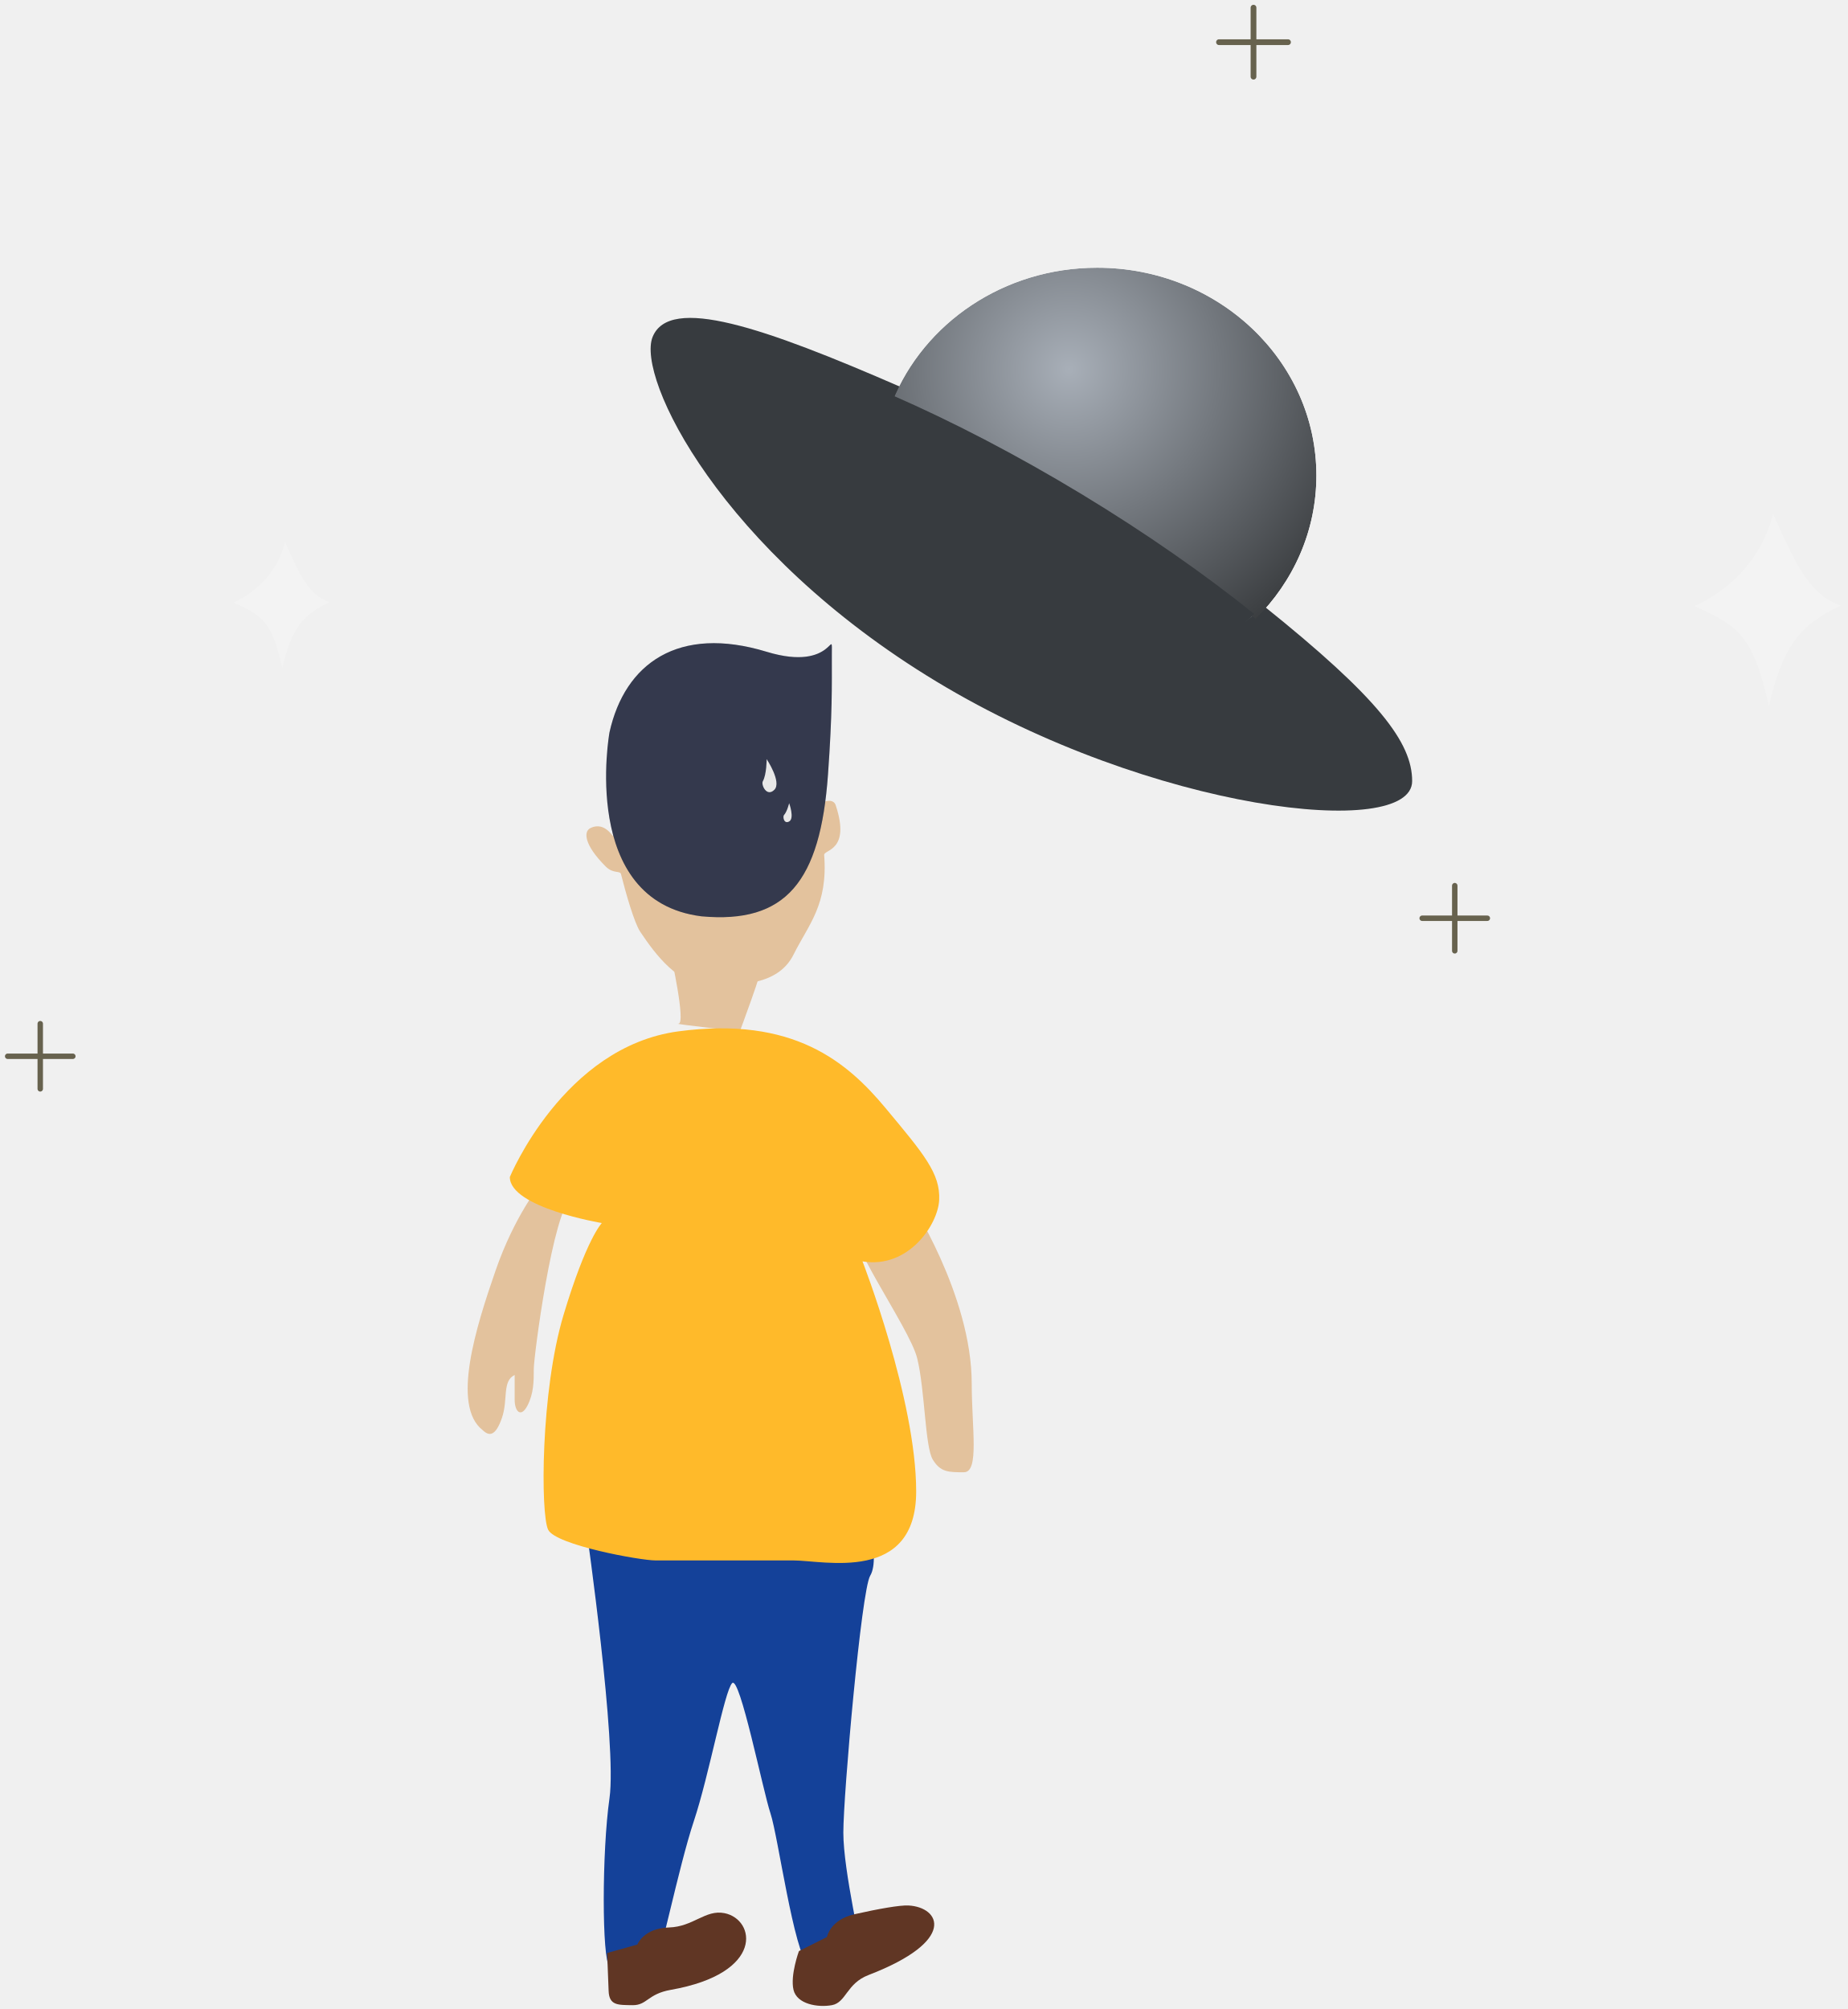
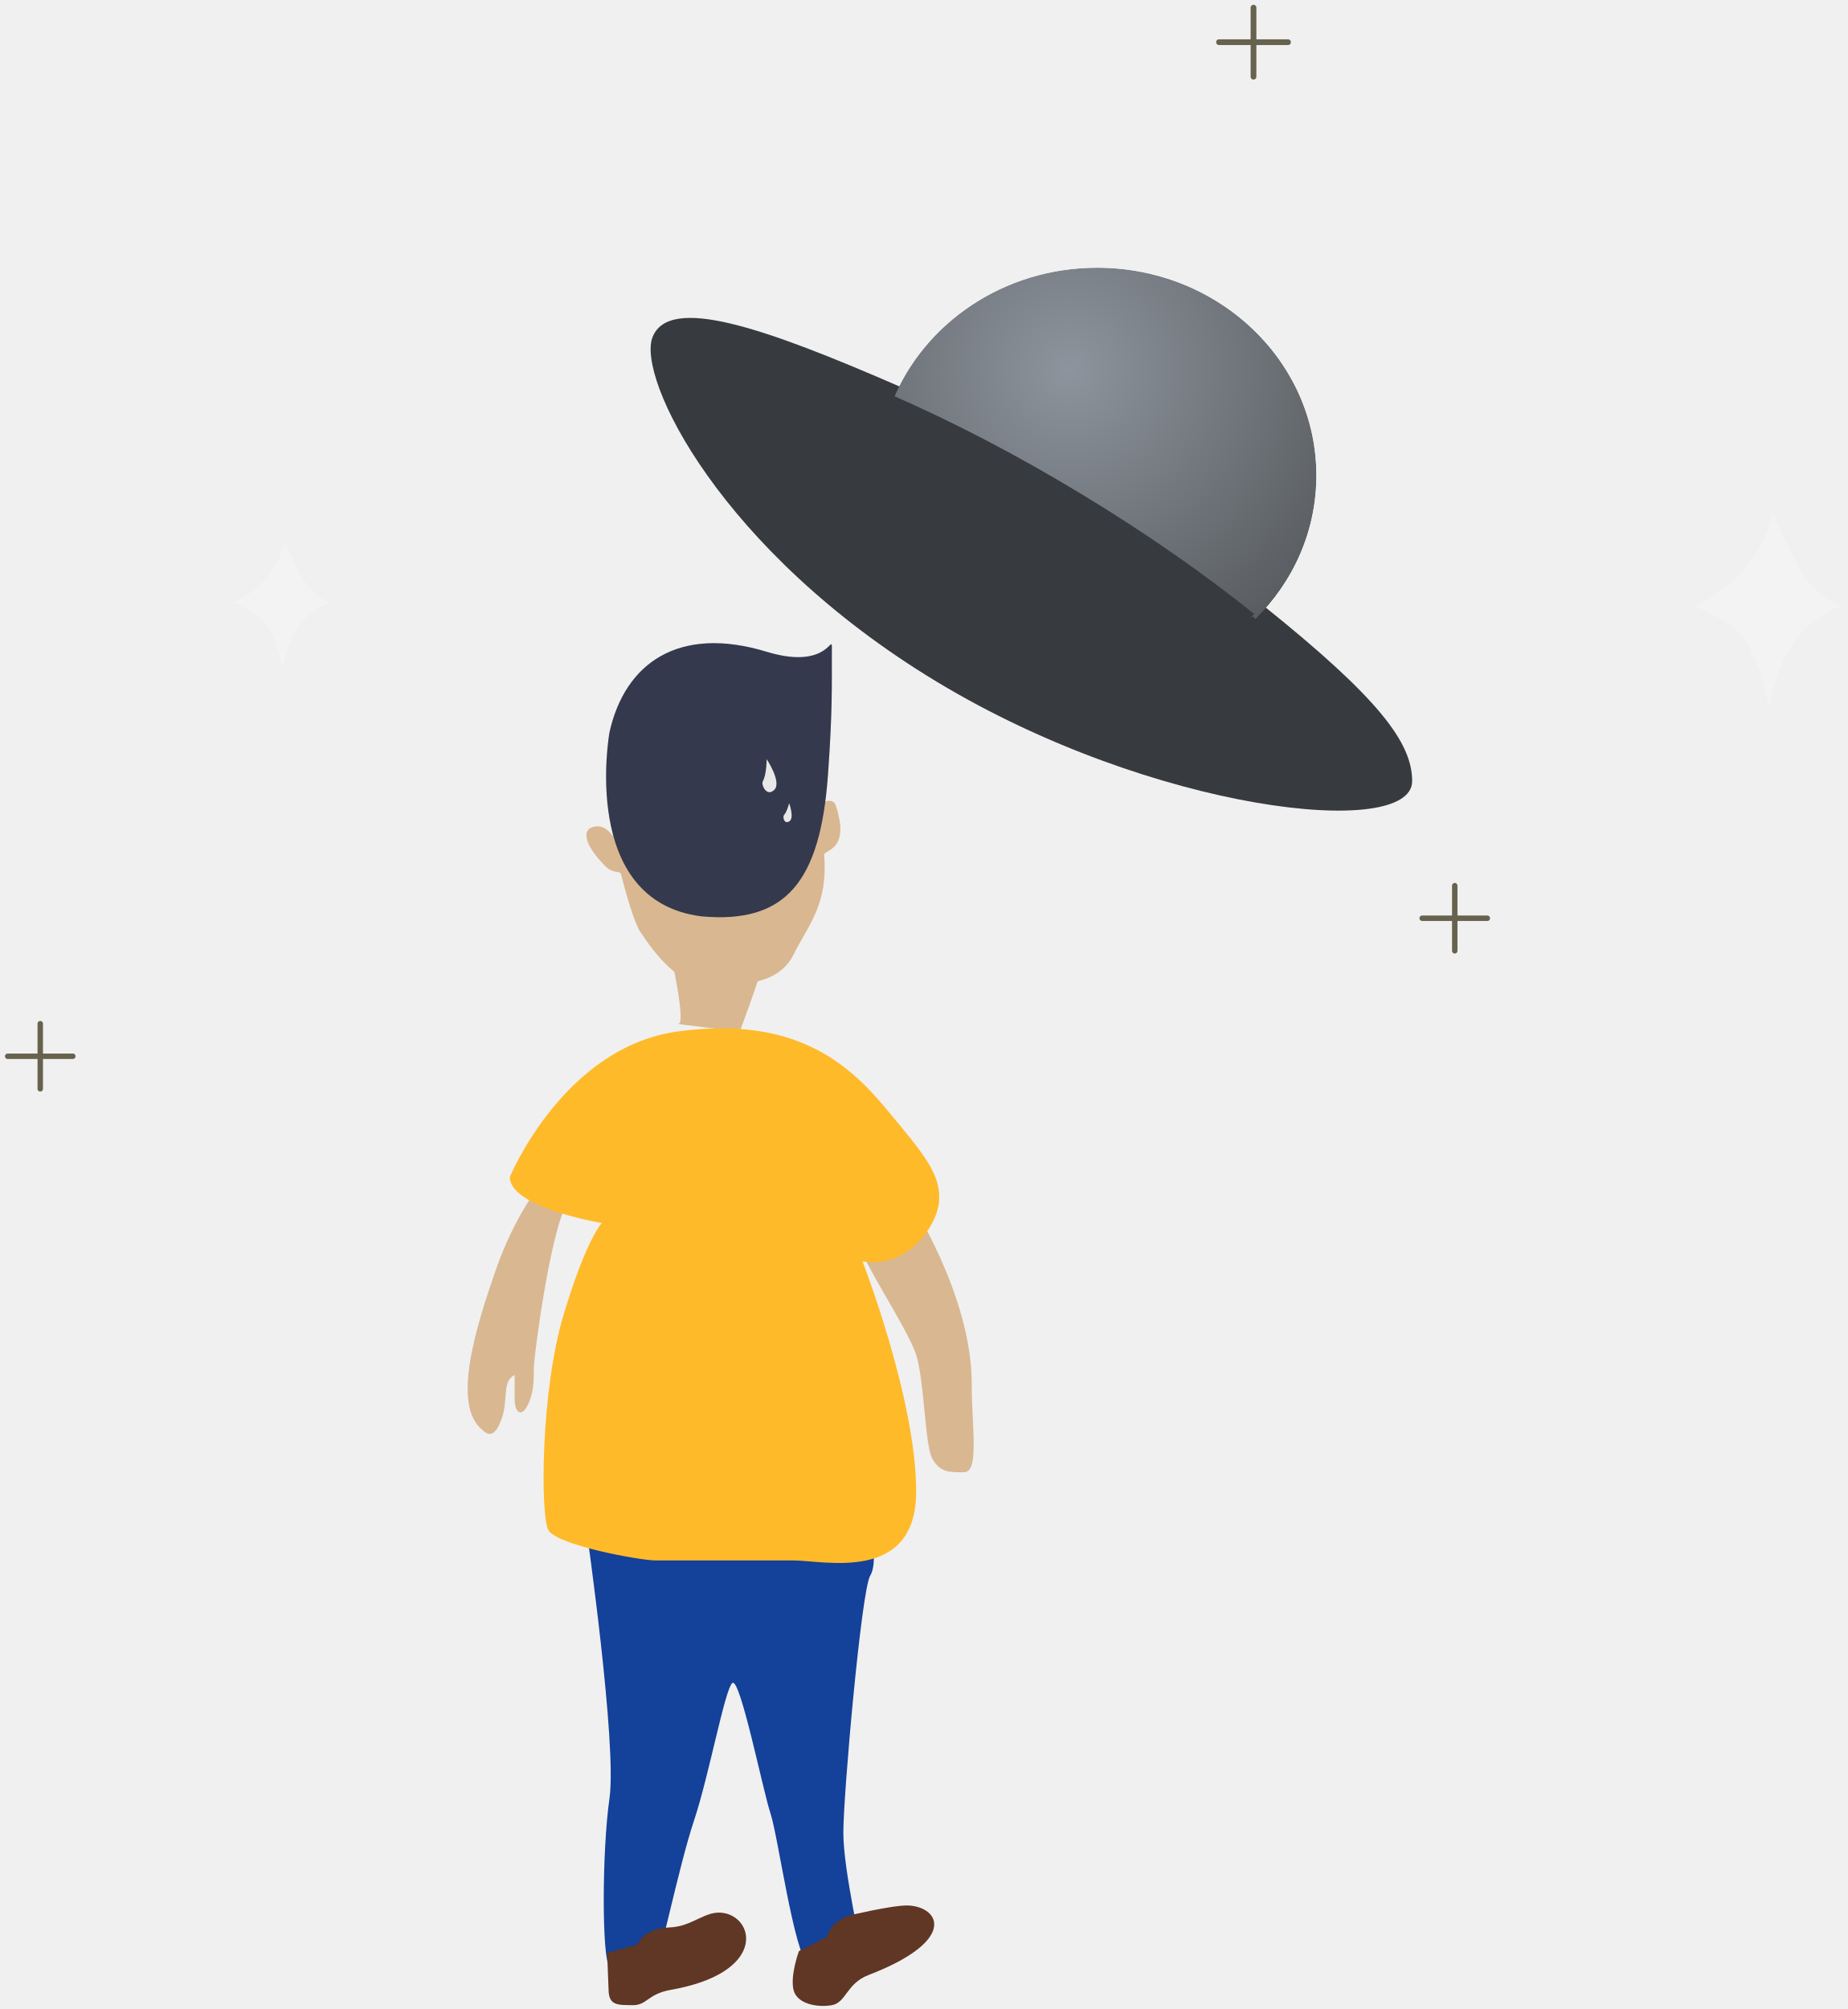
<svg xmlns="http://www.w3.org/2000/svg" xmlns:xlink="http://www.w3.org/1999/xlink" width="241px" height="262px" viewBox="0 0 241 262" version="1.1">
  <defs>
    <path d="M0,17.442 C7.777,20.806 16.258,25.15 24.793,30.272 L24.793,30.272 C33.249,35.345 40.908,40.662 47.383,45.813 L47.383,45.813 C52.293,40.949 55.314,34.358 55.314,27.097 L55.314,27.097 C55.314,12.132 42.512,0 26.719,0 L26.719,0 C14.517,0 4.106,7.247 0,17.442" id="path-1" />
    <radialGradient cx="41.654%" cy="28.939%" fx="41.654%" fy="28.939%" r="128.191%" gradientTransform="translate(0.416544,0.289394),scale(0.828237,1),rotate(74.81377),translate(-0.416544,-0.289394)" id="radialGradient-3">
-       <stop stop-color="#A8AFB8" offset="0%" />
-       <stop stop-color="#0B0C0C" offset="100%" />
+       <stop stop-color="#8D949D" offset="0%" />
+       <stop stop-color="#424445" offset="100%" />
    </radialGradient>
    <polygon id="path-4" points="1.66531504e-16 -4.44091149e-16 19.105 -4.44091149e-16 19.105 25.075 1.66531504e-16 25.075" />
  </defs>
  <g id="空状态插画-暗色" stroke="none" stroke-width="1" fill="none" fill-rule="evenodd">
    <g id="旧版缺省状态-browser-too-old" transform="translate(-279, -226)">
      <g id="browser-too-old" transform="translate(280, 227)">
        <g id="Fill-2" transform="translate(83.86343, 40.45845)" fill="#373B3F" fill-rule="nonzero">
          <path d="M79.91,37.514 C74.717,42.694 67.407,45.928 59.299,45.928 C43.547,45.928 30.778,33.745 30.778,18.717 C30.778,15.301 31.445,12.033 32.648,9.022 C14.724,1.215 2.459,-2.999 0.256,2.49 C-1.866,7.78 9.094,30.395 37.283,47.426 C65.471,64.455 99.328,68.127 99.328,60.407 C99.328,55.414 95.036,49.633 79.91,37.514" id="路径" />
        </g>
        <g id="Fill-3-Clipped" transform="translate(115.3866, 33.9137)">
          <mask id="mask-2" fill="white">
            <use xlink:href="#path-1" />
          </mask>
          <g id="path-1" />
          <path d="M0,17.442 C7.777,20.806 16.258,25.15 24.793,30.272 L24.793,30.272 C33.249,35.345 40.908,40.662 47.383,45.813 L47.383,45.813 C52.293,40.949 55.314,34.358 55.314,27.097 L55.314,27.097 C55.314,12.132 42.512,0 26.719,0 L26.719,0 C14.517,0 4.106,7.247 0,17.442" id="Fill-3" fill="url(#radialGradient-3)" fill-rule="nonzero" mask="url(#mask-2)" />
        </g>
        <g id="编组">
          <path d="M141.998,87.5 C150.1,87.5 157.404,84.263 162.594,79.074 C156.141,73.893 148.506,68.546 140.078,63.443 C131.571,58.293 123.118,53.924 115.368,50.541 C114.165,53.558 113.499,56.829 113.499,60.25 C113.499,75.3 126.259,87.5 141.998,87.5" id="Fill-5" fill="#373B3F" fill-rule="nonzero" />
          <g transform="translate(219.9954, 66.01349)" id="Fill-7-Clipped">
            <mask id="mask-5" fill="white">
              <use xlink:href="#path-4" />
            </mask>
            <g id="path-4" />
            <path d="M1.66531504e-16,12.021 C1.66531504e-16,12.021 8.002,8.987 10.272,-4.44091149e-16 C13.542,7.37 15.228,10.557 19.105,11.958 C13.826,14.435 11.533,17.217 9.727,25.075 C7.654,15.817 5.767,14.619 1.66531504e-16,12.021" id="Fill-7" fill="#FFFFFF" fill-rule="nonzero" opacity="0.2" mask="url(#mask-5)" />
          </g>
          <path d="M29.453,77.572 C29.453,77.572 34.693,75.585 36.181,69.7 C38.321,74.526 39.426,76.613 41.965,77.531 C38.509,79.153 37.006,80.975 35.823,86.121 C34.466,80.057 33.229,79.273 29.453,77.572" id="Fill-9" fill="#FFFFFF" fill-rule="nonzero" opacity="0.2" />
          <path d="M75.499,198.501 C75.499,198.501 79.499,226.501 78.499,233.501 C77.499,240.501 77.499,254.501 78.499,255.501 C79.499,256.501 82.999,259.001 83.999,257.001 C84.999,255.001 87.499,242.501 89.499,236.501 C91.499,230.501 93.499,219.501 94.499,218.501 C95.499,217.501 98.499,232.501 99.499,235.501 C100.499,238.501 102.499,253.501 104.499,255.501 C106.499,257.501 111.499,255.501 111.499,254.501 C111.499,253.501 108.999,243.001 108.999,238.001 C108.999,233.001 111.349,206.418 112.499,204.501 C113.999,202.001 111.499,194.501 111.499,194.501 L75.499,198.501 Z" id="Fill-11" fill="#144199" fill-rule="nonzero" />
-           <path d="M117.616,155.501 C117.616,155.501 125.745,167.885 125.745,179.442 C125.745,185.222 126.761,191.001 124.728,191.001 C122.696,191.001 121.68,191.001 120.665,189.35 C119.648,187.698 119.648,180.269 118.633,176.141 C117.616,172.013 108.471,159.629 110.504,157.978 C112.536,156.326 117.616,155.501 117.616,155.501" id="Fill-13" fill="#E3C29D" fill-rule="nonzero" />
-           <path d="M69.455,153.501 C69.455,153.501 66.129,157.504 63.635,164.708 C61.14,171.913 57.813,182.32 61.972,185.522 C62.803,186.322 63.635,186.322 64.466,183.921 C65.298,181.52 64.466,179.118 66.129,178.317 L66.129,181.52 C66.129,183.121 66.96,183.921 67.792,182.32 C68.623,180.719 68.623,179.118 68.623,177.517 C68.623,175.916 71.118,156.703 73.612,155.102 C76.107,153.501 69.455,153.501 69.455,153.501" id="Fill-15" fill="#E3C29D" fill-rule="nonzero" />
-           <path d="M86.499,123.501 C86.499,123.501 88.499,132.501 87.499,132.501 C86.499,132.501 95.499,133.501 95.499,133.501 C95.499,133.501 98.499,125.501 98.499,124.501 C98.499,123.501 86.499,123.501 86.499,123.501" id="Fill-17" fill="#E3C29D" fill-rule="nonzero" />
-           <path d="M78.499,105.5 C78.499,105.5 78.608,106.022 78.999,108 C79.098,108.502 77.999,106 75.999,107 C75.102,107.448 75.173,109.174 77.999,112 C78.999,113 79.872,112.496 79.999,113 C80.646,115.572 81.743,119.367 82.499,120.501 C84.499,123.501 87.499,127.501 91.499,127.501 C95.499,127.501 100.499,127.501 102.499,123.501 C104.499,119.501 106.999,117.001 106.499,110.5 C106.444,109.784 109.999,110 107.999,104 C107.552,102.658 104.999,104 104.999,105 C104.999,108.064 104.499,99.5 104.499,99.5 L78.499,105.5 Z" id="Fill-19" fill="#E3C29D" fill-rule="nonzero" />
+           <path d="M117.616,155.501 C117.616,155.501 125.745,167.885 125.745,179.442 C125.745,185.222 126.761,191.001 124.728,191.001 C122.696,191.001 121.68,191.001 120.665,189.35 C119.648,187.698 119.648,180.269 118.633,176.141 C117.616,172.013 108.471,159.629 110.504,157.978 C112.536,156.326 117.616,155.501 117.616,155.501" id="Fill-13" fill="#D9B791" fill-rule="nonzero" />
+           <path d="M69.455,153.501 C69.455,153.501 66.129,157.504 63.635,164.708 C61.14,171.913 57.813,182.32 61.972,185.522 C62.803,186.322 63.635,186.322 64.466,183.921 C65.298,181.52 64.466,179.118 66.129,178.317 L66.129,181.52 C66.129,183.121 66.96,183.921 67.792,182.32 C68.623,180.719 68.623,179.118 68.623,177.517 C68.623,175.916 71.118,156.703 73.612,155.102 C76.107,153.501 69.455,153.501 69.455,153.501" id="Fill-15" fill="#D9B791" fill-rule="nonzero" />
+           <path d="M86.499,123.501 C86.499,123.501 88.499,132.501 87.499,132.501 C86.499,132.501 95.499,133.501 95.499,133.501 C95.499,133.501 98.499,125.501 98.499,124.501 C98.499,123.501 86.499,123.501 86.499,123.501" id="Fill-17" fill="#D9B791" fill-rule="nonzero" />
+           <path d="M78.499,105.5 C78.499,105.5 78.608,106.022 78.999,108 C79.098,108.502 77.999,106 75.999,107 C75.102,107.448 75.173,109.174 77.999,112 C78.999,113 79.872,112.496 79.999,113 C80.646,115.572 81.743,119.367 82.499,120.501 C84.499,123.501 87.499,127.501 91.499,127.501 C95.499,127.501 100.499,127.501 102.499,123.501 C104.499,119.501 106.999,117.001 106.499,110.5 C106.444,109.784 109.999,110 107.999,104 C107.552,102.658 104.999,104 104.999,105 C104.999,108.064 104.499,99.5 104.499,99.5 L78.499,105.5 Z" id="Fill-19" fill="#D9B791" fill-rule="nonzero" />
          <path d="M78.499,94.5 C78.499,94.5 74.499,116.501 90.499,118.501 C101.499,119.501 105.999,114 106.999,100 C107.573,91.958 107.499,88.5 107.499,84.5 C107.499,80.258 108.024,86.747 98.999,84 C87.499,80.5 80.499,85.5 78.499,94.5" id="Fill-21" fill="#191F35" fill-rule="nonzero" />
          <path d="M78.499,94.5 C78.499,94.5 74.499,116.501 90.499,118.501 C101.499,119.501 105.999,114 106.999,100 C107.573,91.958 107.499,88.5 107.499,84.5 C107.499,80.258 108.024,86.747 98.999,84 C87.499,80.5 80.499,85.5 78.499,94.5" id="Fill-21备份" fill="#FFFFFF" fill-rule="nonzero" opacity="0.12" />
          <path d="M65.499,152.501 C65.499,152.501 72.499,135.501 87.499,133.501 C102.499,131.501 109.499,137.501 114.499,143.501 C119.499,149.501 121.666,152.032 121.499,155.501 C121.345,158.699 117.499,164.501 111.499,163.501 C111.499,163.501 118.499,181.501 118.499,193.501 C118.499,205.501 106.499,202.501 102.499,202.501 L84.499,202.501 C82.499,202.501 71.499,200.501 70.499,198.501 C69.499,196.501 69.499,180.501 72.499,170.501 C75.499,160.501 77.499,158.501 77.499,158.501 C77.499,158.501 65.499,156.501 65.499,152.501" id="Fill-23" fill="#FFBA2A" fill-rule="nonzero" />
          <path d="M78.191,253.697 C78.191,253.697 78.309,256.702 78.385,258.652 C78.461,260.562 79.615,260.472 81.499,260.501 C83.411,260.529 83.451,259.038 86.499,258.501 C98.786,256.338 97.542,249.309 93.499,248.501 C90.999,248.001 89.442,250.28 86.241,250.368 C82.949,250.459 82.129,252.596 82.129,252.596 L78.191,253.697 Z" id="Fill-25" fill="#603624" fill-rule="nonzero" />
          <path d="M103.207,253.448 C103.207,253.448 102.05,256.601 102.499,258.501 C102.938,260.361 105.645,260.834 107.499,260.501 C109.381,260.163 109.394,257.68 112.282,256.57 C123.927,252.091 121.616,247.716 117.499,247.501 C116.363,247.441 113.595,247.937 110.47,248.637 C107.257,249.357 106.862,251.612 106.862,251.612 L103.207,253.448 Z" id="Fill-27" fill="#603624" fill-rule="nonzero" />
          <line x1="157.998" y1="4.5" x2="166.998" y2="4.5" id="Stroke-29" stroke="#67624E" stroke-width="0.75" stroke-linecap="round" stroke-linejoin="round" />
          <line x1="162.498" y1="0" x2="162.498" y2="9" id="Stroke-31" stroke="#67624E" stroke-width="0.75" stroke-linecap="round" stroke-linejoin="round" />
          <line x1="184.498" y1="118.751" x2="192.998" y2="118.751" id="Stroke-33" stroke="#67624E" stroke-width="0.708" stroke-linecap="round" stroke-linejoin="round" />
          <line x1="188.748" y1="114.501" x2="188.748" y2="123.001" id="Stroke-35" stroke="#67624E" stroke-width="0.708" stroke-linecap="round" stroke-linejoin="round" />
          <line x1="0" y1="136.751" x2="8.5" y2="136.751" id="Stroke-37" stroke="#67624E" stroke-width="0.708" stroke-linecap="round" stroke-linejoin="round" />
          <line x1="4.25" y1="132.501" x2="4.25" y2="141.001" id="Stroke-39" stroke="#67624E" stroke-width="0.708" stroke-linecap="round" stroke-linejoin="round" />
          <path d="M98.999,98 C98.999,98 98.999,100 98.499,100.885 C98.246,101.331 98.999,103 99.999,102 C100.999,101 98.999,98 98.999,98" id="Fill-41" fill="#E8E8E8" fill-rule="nonzero" />
          <path d="M101.931,103.744 C101.931,103.744 101.661,104.862 101.263,105.29 C101.062,105.506 101.258,106.541 101.952,106.116 C102.646,105.691 101.931,103.744 101.931,103.744" id="Fill-43" fill="#E8E8E8" fill-rule="nonzero" />
        </g>
      </g>
    </g>
  </g>
</svg>
